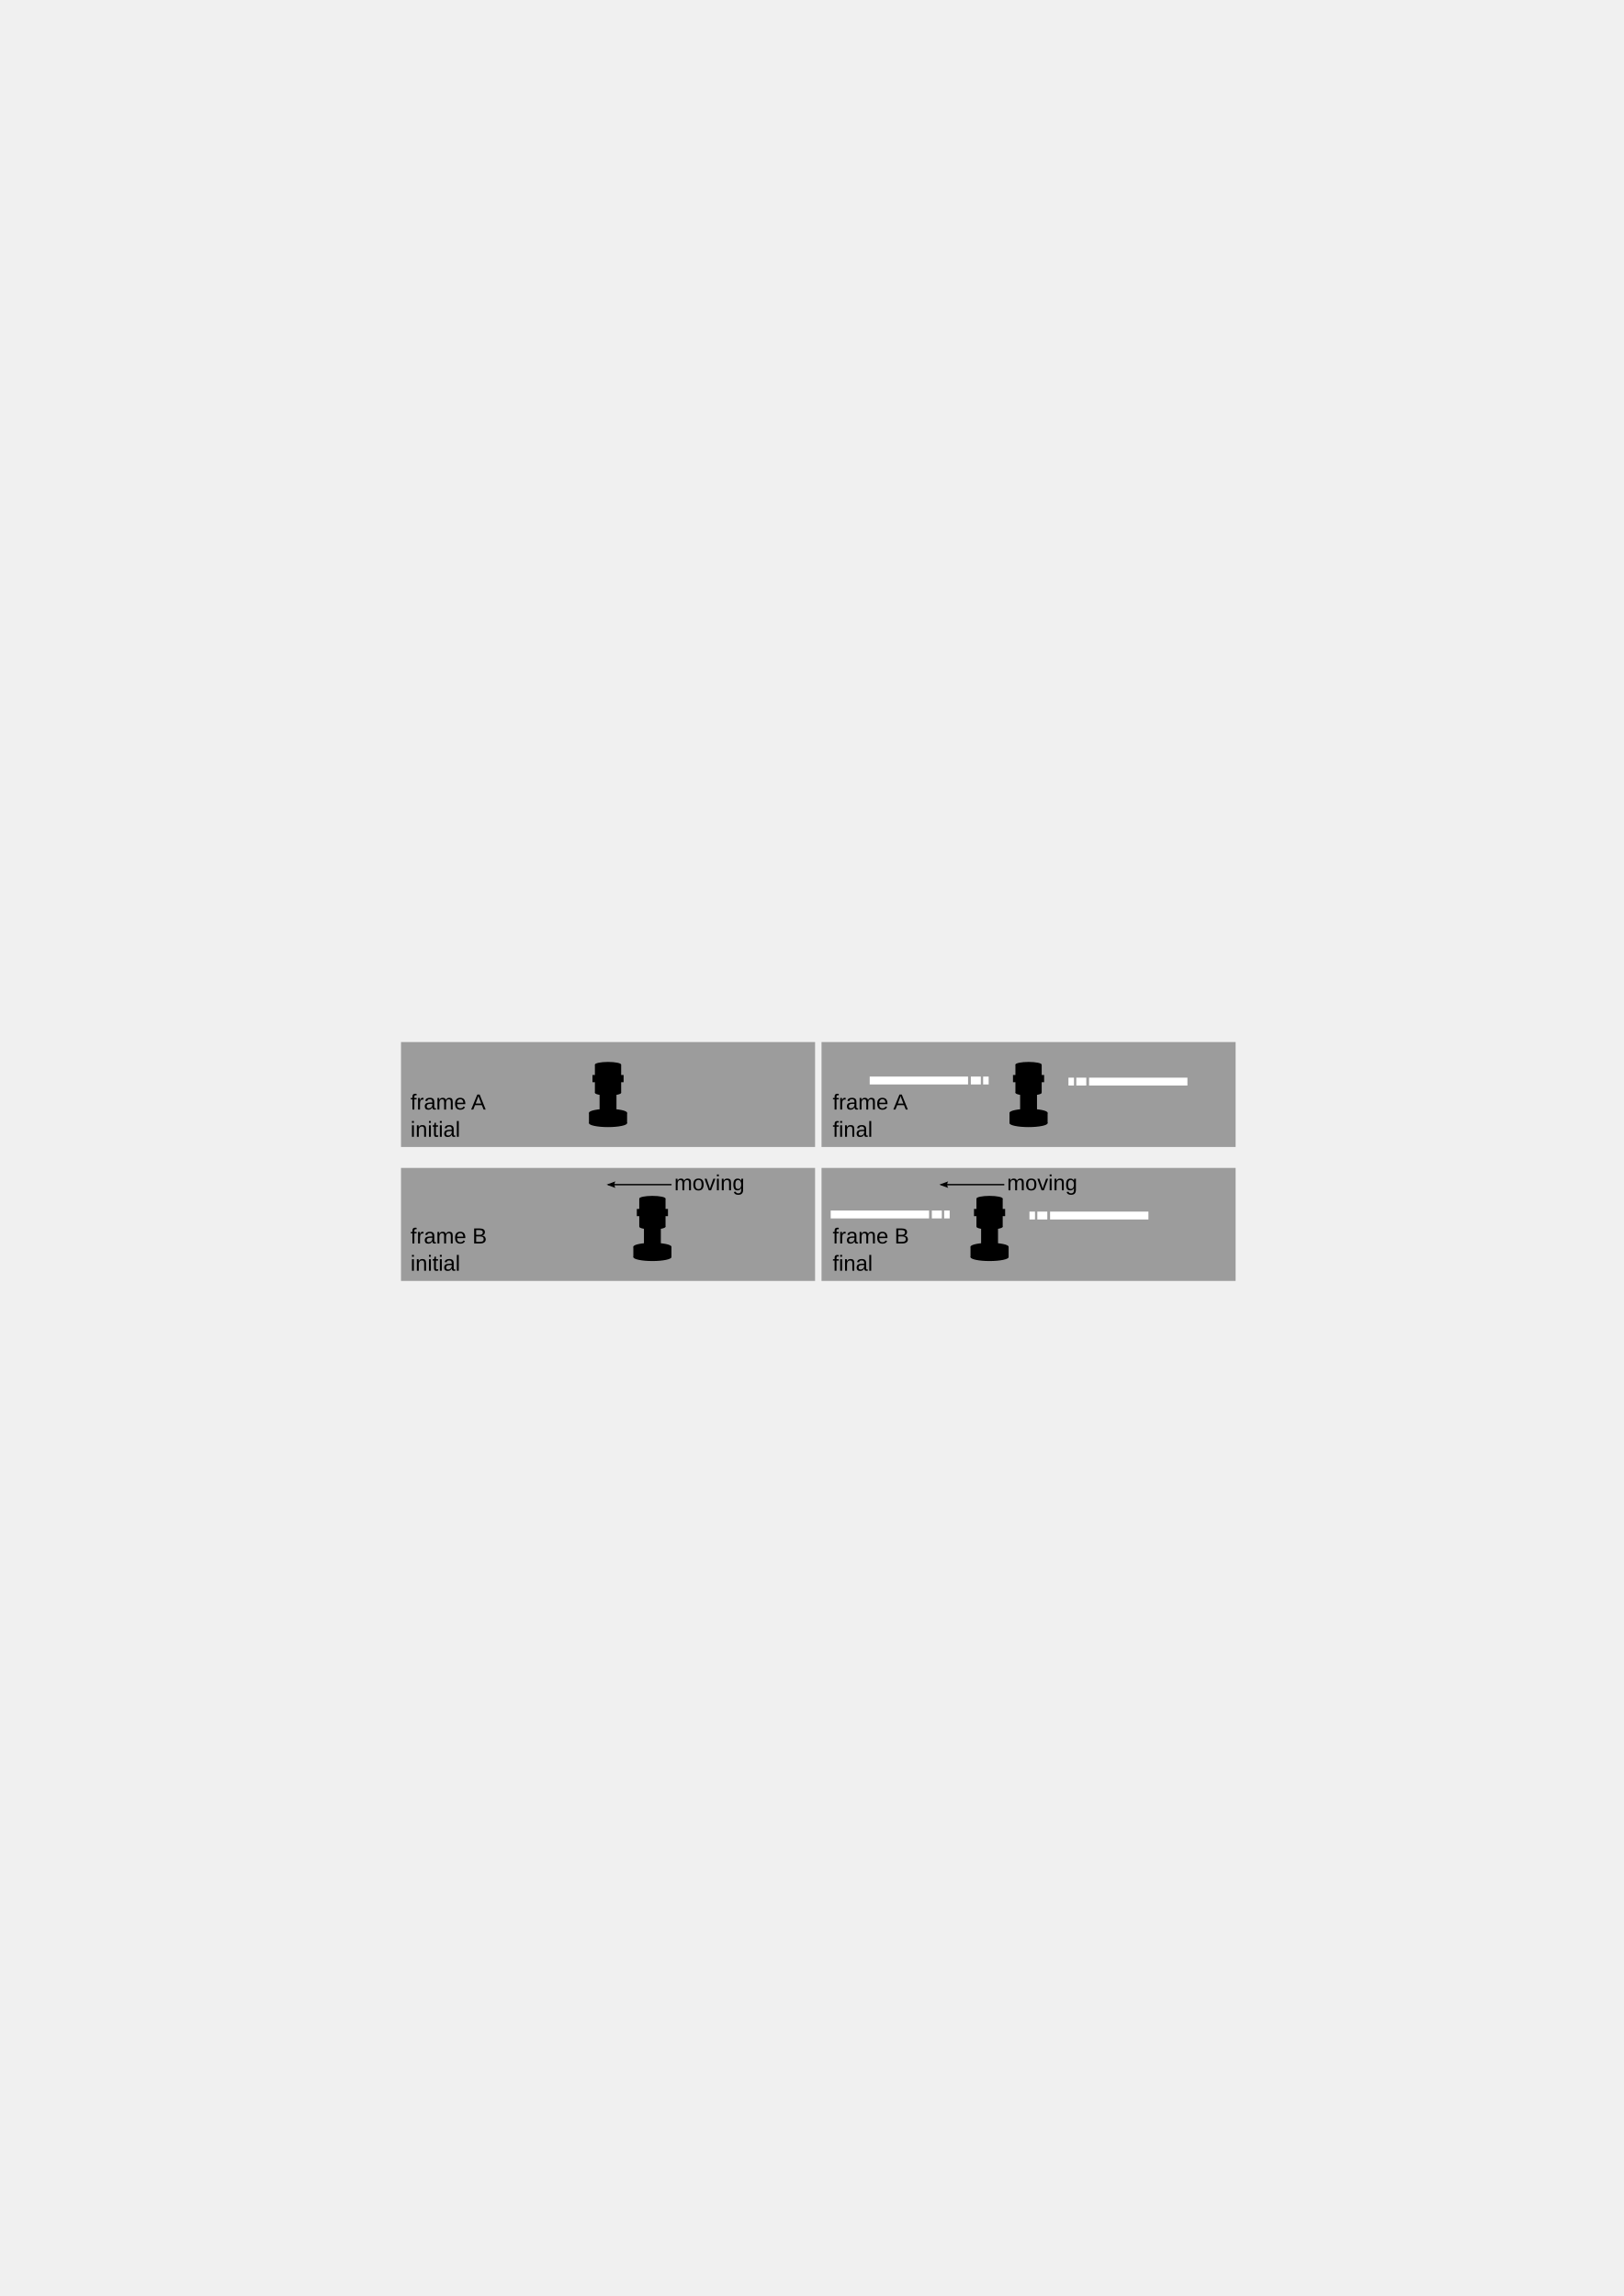
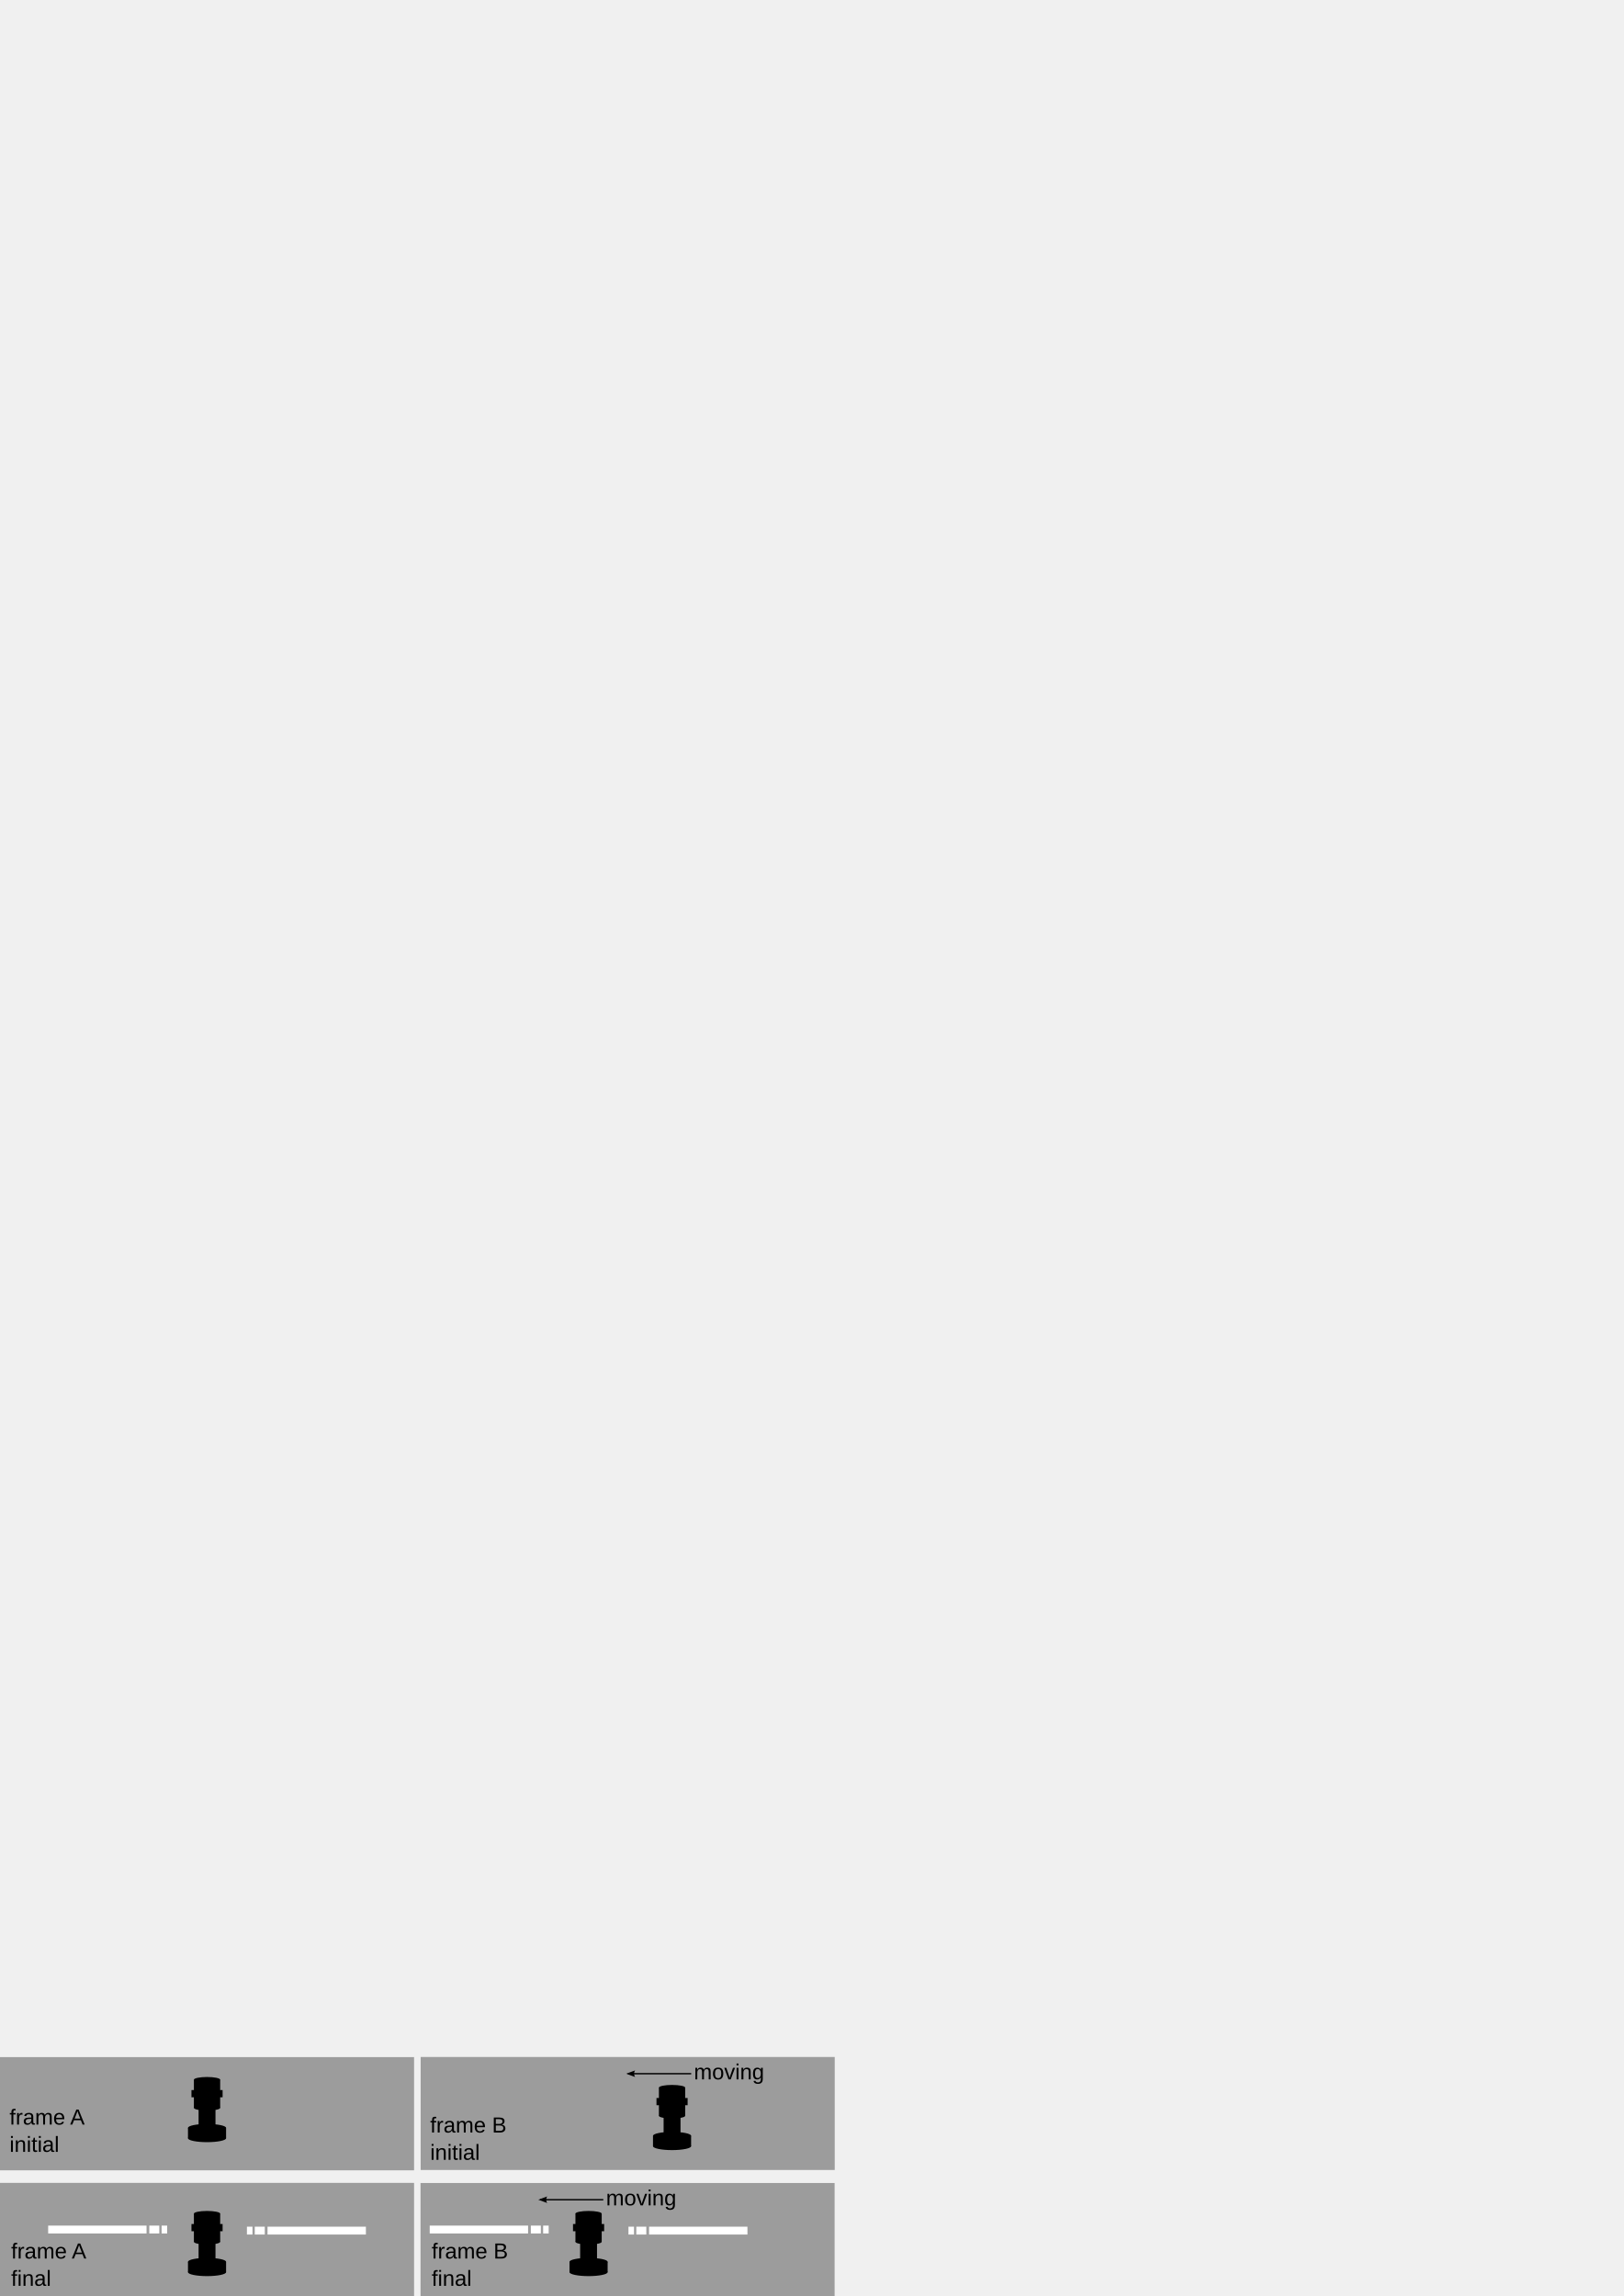
<svg xmlns="http://www.w3.org/2000/svg" width="744.094" height="1052.362" id="svg4999" version="1.1">
  <defs id="defs5001">
    <marker orient="auto" refY="0" refX="0" id="Arrow2Mend" style="overflow:visible">
      <path id="path4297" style="fill-rule:evenodd;stroke-width:0.625;stroke-linejoin:round" d="M 8.719,4.034 -2.207,0.016 8.719,-4.002 c -1.745,2.372 -1.735,5.617 -6e-7,8.035 z" transform="scale(-0.6,-0.6)" />
    </marker>
    <marker orient="auto" refY="0" refX="0" id="marker4919" style="overflow:visible">
      <path id="path4921" style="fill-rule:evenodd;stroke-width:0.625;stroke-linejoin:round" d="M 8.719,4.034 -2.207,0.016 8.719,-4.002 c -1.745,2.372 -1.735,5.617 -6e-7,8.035 z" transform="scale(-0.6,-0.6)" />
    </marker>
+     <marker orient="auto" refY="0" refX="0" id="Arrow2Mend-2" style="overflow:visible">
+       <path id="path4297-4" style="fill-rule:evenodd;stroke-width:0.625;stroke-linejoin:round" d="M 8.719,4.034 -2.207,0.016 8.719,-4.002 c -1.745,2.372 -1.735,5.617 -6e-7,8.035 z" transform="scale(-0.6,-0.6)" />
+     </marker>
  </defs>
  <g id="layer1">
-     <rect style="fill:#9c9c9c;fill-opacity:1;stroke:none" id="rect2985-2" width="189.756" height="48.098" x="183.765" y="477.615" />
-     <g id="g3836" transform="matrix(0.691083,0,0,0.691083,116.3963,209.3879)">
+     <rect style="fill:#9c9c9c;fill-opacity:1;stroke:none" id="rect2985-2" width="189.756" height="51.888" x="-2.5976562e-06" y="942.868" />
+     <g id="g3836" transform="matrix(0.691083,0,0,0.691083,-67.36828,674.641)">
      <path transform="translate(-0.06710052,8.602499)" d="m 247.472,426.462 c 0,1.44 -5.657,2.607 -12.634,2.607 -6.978,0 -12.634,-1.167 -12.634,-2.607 0,-1.44 5.657,-2.607 12.634,-2.607 6.978,0 12.634,1.167 12.634,2.607 z" id="path2983" style="color:#000000;fill:#000000;fill-opacity:1;fill-rule:nonzero;stroke:none;stroke-width:1px;marker:none;visibility:visible;display:inline;overflow:visible;enable-background:accumulate" />
      <rect y="421.91" x="229.171" height="12.83" width="11.199" id="rect2986" style="fill:#000000;fill-opacity:1;stroke:none" />
      <rect y="435.145" x="222.136" height="6.729" width="25.269" id="rect2986-0" style="fill:#000000;fill-opacity:1;stroke:none" />
      <path transform="translate(-0.06710052,15.46717)" d="m 247.472,426.462 c 0,1.44 -5.657,2.607 -12.634,2.607 -6.978,0 -12.634,-1.167 -12.634,-2.607 0,-1.44 5.657,-2.607 12.634,-2.607 6.978,0 12.634,1.167 12.634,2.607 z" id="path2983-8" style="color:#000000;fill:#000000;fill-opacity:1;fill-rule:nonzero;stroke:none;stroke-width:1px;marker:none;visibility:visible;display:inline;overflow:visible;enable-background:accumulate" />
      <path transform="matrix(0.6892773,0,0,0.6892773,72.90234,109.1604)" d="m 247.472,426.462 c 0,1.44 -5.657,2.607 -12.634,2.607 -6.978,0 -12.634,-1.167 -12.634,-2.607 0,-1.44 5.657,-2.607 12.634,-2.607 6.978,0 12.634,1.167 12.634,2.607 z" id="path2983-5" style="color:#000000;fill:#000000;fill-opacity:1;fill-rule:nonzero;stroke:none;stroke-width:1px;marker:none;visibility:visible;display:inline;overflow:visible;enable-background:accumulate" />
      <rect y="403.167" x="226.062" height="18.578" width="17.417" id="rect2986-0-4" style="fill:#000000;fill-opacity:1;stroke:none" />
      <path transform="matrix(0.6892773,0,0,0.6892773,72.90234,127.8324)" d="m 247.472,426.462 c 0,1.44 -5.657,2.607 -12.634,2.607 -6.978,0 -12.634,-1.167 -12.634,-2.607 0,-1.44 5.657,-2.607 12.634,-2.607 6.978,0 12.634,1.167 12.634,2.607 z" id="path2983-8-0" style="color:#000000;fill:#000000;fill-opacity:1;fill-rule:nonzero;stroke:none;stroke-width:1px;marker:none;visibility:visible;display:inline;overflow:visible;enable-background:accumulate" />
      <rect y="409.981" x="224.446" height="4.784" width="20.649" id="rect3834" style="fill:#000000;fill-opacity:1;stroke:none" />
    </g>
-     <text xml:space="preserve" style="font-size:10px;font-style:normal;font-variant:normal;font-weight:normal;font-stretch:normal;text-indent:0;text-align:start;text-decoration:none;line-height:125%;letter-spacing:0px;word-spacing:0px;text-transform:none;direction:ltr;block-progression:tb;writing-mode:lr-tb;text-anchor:start;baseline-shift:baseline;color:#000000;fill:#000000;fill-opacity:1;fill-rule:nonzero;stroke:none;stroke-width:1.25px;marker:none;visibility:visible;display:inline;overflow:visible;enable-background:accumulate;font-family:Liberation Sans;-inkscape-font-specification:Liberation Sans" x="188.122" y="508.543" id="text4009">
-       <tspan id="tspan4011" x="188.122" y="508.543">frame A</tspan>
-       <tspan x="188.122" y="521.043" id="tspan4013">initial</tspan>
+     <text xml:space="preserve" style="font-size:10px;font-style:normal;font-variant:normal;font-weight:normal;font-stretch:normal;text-indent:0;text-align:start;text-decoration:none;line-height:125%;letter-spacing:0px;word-spacing:0px;text-transform:none;direction:ltr;block-progression:tb;writing-mode:lr-tb;text-anchor:start;baseline-shift:baseline;color:#000000;fill:#000000;fill-opacity:1;fill-rule:nonzero;stroke:none;stroke-width:1.25px;marker:none;visibility:visible;display:inline;overflow:visible;enable-background:accumulate;font-family:Liberation Sans;-inkscape-font-specification:Liberation Sans" x="4.357" y="973.796" id="text4009">
+       <tspan id="tspan4011" x="4.357" y="973.796">frame A</tspan>
+       <tspan x="4.357" y="986.296" id="tspan4013">initial</tspan>
    </text>
-     <rect style="fill:#9c9c9c;fill-opacity:1;stroke:none" id="rect2985-2-5" width="189.756" height="48.098" x="376.48" y="477.615" />
-     <g id="g3990" transform="matrix(1.024124,0,0,1.024124,43.43795,160.4211)">
+     <rect style="fill:#9c9c9c;fill-opacity:1;stroke:none" id="rect2985-2-5" width="189.756" height="51.842" x="4.7851563e-07" y="1000.52" />
+     <g id="g3990" transform="matrix(1.024124,0,0,1.024124,-333.0419,687.0697)">
      <g transform="matrix(0.6748038,0,0,0.6748038,259.4153,47.81338)" id="g3836-0">
        <path style="color:#000000;fill:#000000;fill-opacity:1;fill-rule:nonzero;stroke:none;stroke-width:1px;marker:none;visibility:visible;display:inline;overflow:visible;enable-background:accumulate" id="path2983-7" d="m 247.472,426.462 c 0,1.44 -5.657,2.607 -12.634,2.607 -6.978,0 -12.634,-1.167 -12.634,-2.607 0,-1.44 5.657,-2.607 12.634,-2.607 6.978,0 12.634,1.167 12.634,2.607 z" transform="translate(-0.06710052,8.602499)" />
        <rect style="fill:#000000;fill-opacity:1;stroke:none" id="rect2986-6" width="11.199" height="12.83" x="229.171" y="421.91" />
        <rect style="fill:#000000;fill-opacity:1;stroke:none" id="rect2986-0-2" width="25.269" height="6.729" x="222.136" y="435.145" />
        <path style="color:#000000;fill:#000000;fill-opacity:1;fill-rule:nonzero;stroke:none;stroke-width:1px;marker:none;visibility:visible;display:inline;overflow:visible;enable-background:accumulate" id="path2983-8-9" d="m 247.472,426.462 c 0,1.44 -5.657,2.607 -12.634,2.607 -6.978,0 -12.634,-1.167 -12.634,-2.607 0,-1.44 5.657,-2.607 12.634,-2.607 6.978,0 12.634,1.167 12.634,2.607 z" transform="translate(-0.06710052,15.46717)" />
        <path style="color:#000000;fill:#000000;fill-opacity:1;fill-rule:nonzero;stroke:none;stroke-width:1px;marker:none;visibility:visible;display:inline;overflow:visible;enable-background:accumulate" id="path2983-5-0" d="m 247.472,426.462 c 0,1.44 -5.657,2.607 -12.634,2.607 -6.978,0 -12.634,-1.167 -12.634,-2.607 0,-1.44 5.657,-2.607 12.634,-2.607 6.978,0 12.634,1.167 12.634,2.607 z" transform="matrix(0.6892773,0,0,0.6892773,72.90234,109.1604)" />
        <rect style="fill:#000000;fill-opacity:1;stroke:none" id="rect2986-0-4-4" width="17.417" height="18.578" x="226.062" y="403.167" />
        <path style="color:#000000;fill:#000000;fill-opacity:1;fill-rule:nonzero;stroke:none;stroke-width:1px;marker:none;visibility:visible;display:inline;overflow:visible;enable-background:accumulate" id="path2983-8-0-2" d="m 247.472,426.462 c 0,1.44 -5.657,2.607 -12.634,2.607 -6.978,0 -12.634,-1.167 -12.634,-2.607 0,-1.44 5.657,-2.607 12.634,-2.607 6.978,0 12.634,1.167 12.634,2.607 z" transform="matrix(0.6892773,0,0,0.6892773,72.90234,127.8324)" />
        <rect style="fill:#000000;fill-opacity:1;stroke:none" id="rect3834-6" width="20.649" height="4.784" x="224.446" y="409.981" />
      </g>
      <g id="g3958">
        <rect style="fill:#ffffff;fill-opacity:1;stroke:none" id="rect3909" width="44.021" height="3.522" x="444.906" y="325.661" />
        <rect style="fill:#ffffff;fill-opacity:1;stroke:none" id="rect3909-5" width="4.478" height="3.522" x="439.2" y="325.661" />
        <rect style="fill:#ffffff;fill-opacity:1;stroke:none" id="rect3909-5-6" width="2.483" height="3.522" x="435.689" y="325.661" />
      </g>
      <g id="g3958-7" transform="matrix(-1,0,0,-1,835.6791,654.3649)">
        <rect style="fill:#ffffff;fill-opacity:1;stroke:none" id="rect3909-2" width="44.021" height="3.522" x="444.906" y="325.661" />
        <rect style="fill:#ffffff;fill-opacity:1;stroke:none" id="rect3909-5-4" width="4.478" height="3.522" x="439.2" y="325.661" />
        <rect style="fill:#ffffff;fill-opacity:1;stroke:none" id="rect3909-5-6-8" width="2.483" height="3.522" x="435.689" y="325.661" />
      </g>
    </g>
-     <text xml:space="preserve" style="font-size:10px;font-style:normal;font-variant:normal;font-weight:normal;font-stretch:normal;text-indent:0;text-align:start;text-decoration:none;line-height:125%;letter-spacing:0px;word-spacing:0px;text-transform:none;direction:ltr;block-progression:tb;writing-mode:lr-tb;text-anchor:start;baseline-shift:baseline;color:#000000;fill:#000000;fill-opacity:1;fill-rule:nonzero;stroke:none;stroke-width:1.25px;marker:none;visibility:visible;display:inline;overflow:visible;enable-background:accumulate;font-family:Liberation Sans;-inkscape-font-specification:Liberation Sans" x="381.582" y="508.543" id="text4015">
-       <tspan id="tspan4017" x="381.582" y="508.543">frame A</tspan>
-       <tspan x="381.582" y="521.043" id="tspan4019">final</tspan>
+     <text xml:space="preserve" style="font-size:10px;font-style:normal;font-variant:normal;font-weight:normal;font-stretch:normal;text-indent:0;text-align:start;text-decoration:none;line-height:125%;letter-spacing:0px;word-spacing:0px;text-transform:none;direction:ltr;block-progression:tb;writing-mode:lr-tb;text-anchor:start;baseline-shift:baseline;color:#000000;fill:#000000;fill-opacity:1;fill-rule:nonzero;stroke:none;stroke-width:1.25px;marker:none;visibility:visible;display:inline;overflow:visible;enable-background:accumulate;font-family:Liberation Sans;-inkscape-font-specification:Liberation Sans" x="5.102" y="1035.192" id="text4015">
+       <tspan id="tspan4017" x="5.102" y="1035.192">frame A</tspan>
+       <tspan x="5.102" y="1047.692" id="tspan4019">final</tspan>
    </text>
-     <rect style="fill:#9c9c9c;fill-opacity:1;stroke:none" id="rect2985-2-3" width="189.756" height="51.795" x="183.765" y="535.314" />
-     <g id="g3836-2" transform="matrix(0.691083,0,0,0.691083,136.7281,270.7834)">
-       <path transform="translate(-0.06710052,8.602499)" d="m 247.472,426.462 c 0,1.44 -5.657,2.607 -12.634,2.607 -6.978,0 -12.634,-1.167 -12.634,-2.607 0,-1.44 5.657,-2.607 12.634,-2.607 6.978,0 12.634,1.167 12.634,2.607 z" id="path2983-0" style="color:#000000;fill:#000000;fill-opacity:1;fill-rule:nonzero;stroke:none;stroke-width:1px;marker:none;visibility:visible;display:inline;overflow:visible;enable-background:accumulate" />
-       <rect y="421.91" x="229.171" height="12.83" width="11.199" id="rect2986-1" style="fill:#000000;fill-opacity:1;stroke:none" />
-       <rect y="435.145" x="222.136" height="6.729" width="25.269" id="rect2986-0-24" style="fill:#000000;fill-opacity:1;stroke:none" />
-       <path transform="translate(-0.06710052,15.46717)" d="m 247.472,426.462 c 0,1.44 -5.657,2.607 -12.634,2.607 -6.978,0 -12.634,-1.167 -12.634,-2.607 0,-1.44 5.657,-2.607 12.634,-2.607 6.978,0 12.634,1.167 12.634,2.607 z" id="path2983-8-3" style="color:#000000;fill:#000000;fill-opacity:1;fill-rule:nonzero;stroke:none;stroke-width:1px;marker:none;visibility:visible;display:inline;overflow:visible;enable-background:accumulate" />
-       <path transform="matrix(0.6892773,0,0,0.6892773,72.90234,109.1604)" d="m 247.472,426.462 c 0,1.44 -5.657,2.607 -12.634,2.607 -6.978,0 -12.634,-1.167 -12.634,-2.607 0,-1.44 5.657,-2.607 12.634,-2.607 6.978,0 12.634,1.167 12.634,2.607 z" id="path2983-5-2" style="color:#000000;fill:#000000;fill-opacity:1;fill-rule:nonzero;stroke:none;stroke-width:1px;marker:none;visibility:visible;display:inline;overflow:visible;enable-background:accumulate" />
-       <rect y="403.167" x="226.062" height="18.578" width="17.417" id="rect2986-0-4-40" style="fill:#000000;fill-opacity:1;stroke:none" />
-       <path transform="matrix(0.6892773,0,0,0.6892773,72.90234,127.8324)" d="m 247.472,426.462 c 0,1.44 -5.657,2.607 -12.634,2.607 -6.978,0 -12.634,-1.167 -12.634,-2.607 0,-1.44 5.657,-2.607 12.634,-2.607 6.978,0 12.634,1.167 12.634,2.607 z" id="path2983-8-0-9" style="color:#000000;fill:#000000;fill-opacity:1;fill-rule:nonzero;stroke:none;stroke-width:1px;marker:none;visibility:visible;display:inline;overflow:visible;enable-background:accumulate" />
-       <rect y="409.981" x="224.446" height="4.784" width="20.649" id="rect3834-8" style="fill:#000000;fill-opacity:1;stroke:none" />
-     </g>
-     <text xml:space="preserve" style="font-size:10px;font-style:normal;font-variant:normal;font-weight:normal;font-stretch:normal;text-indent:0;text-align:start;text-decoration:none;line-height:125%;letter-spacing:0px;word-spacing:0px;text-transform:none;direction:ltr;block-progression:tb;writing-mode:lr-tb;text-anchor:start;baseline-shift:baseline;color:#000000;fill:#000000;fill-opacity:1;fill-rule:nonzero;stroke:none;stroke-width:1.25px;marker:none;visibility:visible;display:inline;overflow:visible;enable-background:accumulate;font-family:Liberation Sans;-inkscape-font-specification:Liberation Sans" x="188.122" y="569.939" id="text4009-0">
-       <tspan id="tspan4011-2" x="188.122" y="569.939">frame B</tspan>
-       <tspan x="188.122" y="582.439" id="tspan4013-6">initial</tspan>
-     </text>
-     <rect style="fill:#9c9c9c;fill-opacity:1;stroke:none" id="rect2985-2-5-1" width="189.756" height="51.795" x="376.48" y="535.314" />
-     <g id="g3990-2" transform="matrix(1.024124,0,0,1.024124,25.57062,221.8165)">
+     <rect style="fill:#9c9c9c;fill-opacity:1;stroke:none" id="rect2985-2-5-1" width="189.756" height="51.795" x="192.715" y="1000.567" />
+     <g id="g3990-2" transform="matrix(1.024124,0,0,1.024124,-158.194,687.0696)">
      <g transform="matrix(0.6748038,0,0,0.6748038,259.4153,47.81338)" id="g3836-0-7">
        <path style="color:#000000;fill:#000000;fill-opacity:1;fill-rule:nonzero;stroke:none;stroke-width:1px;marker:none;visibility:visible;display:inline;overflow:visible;enable-background:accumulate" id="path2983-7-2" d="m 247.472,426.462 c 0,1.44 -5.657,2.607 -12.634,2.607 -6.978,0 -12.634,-1.167 -12.634,-2.607 0,-1.44 5.657,-2.607 12.634,-2.607 6.978,0 12.634,1.167 12.634,2.607 z" transform="translate(-0.06710052,8.602499)" />
        <rect style="fill:#000000;fill-opacity:1;stroke:none" id="rect2986-6-4" width="11.199" height="12.83" x="229.171" y="421.91" />
        <rect style="fill:#000000;fill-opacity:1;stroke:none" id="rect2986-0-2-2" width="25.269" height="6.729" x="222.136" y="435.145" />
        <path style="color:#000000;fill:#000000;fill-opacity:1;fill-rule:nonzero;stroke:none;stroke-width:1px;marker:none;visibility:visible;display:inline;overflow:visible;enable-background:accumulate" id="path2983-8-9-4" d="m 247.472,426.462 c 0,1.44 -5.657,2.607 -12.634,2.607 -6.978,0 -12.634,-1.167 -12.634,-2.607 0,-1.44 5.657,-2.607 12.634,-2.607 6.978,0 12.634,1.167 12.634,2.607 z" transform="translate(-0.06710052,15.46717)" />
        <path style="color:#000000;fill:#000000;fill-opacity:1;fill-rule:nonzero;stroke:none;stroke-width:1px;marker:none;visibility:visible;display:inline;overflow:visible;enable-background:accumulate" id="path2983-5-0-0" d="m 247.472,426.462 c 0,1.44 -5.657,2.607 -12.634,2.607 -6.978,0 -12.634,-1.167 -12.634,-2.607 0,-1.44 5.657,-2.607 12.634,-2.607 6.978,0 12.634,1.167 12.634,2.607 z" transform="matrix(0.6892773,0,0,0.6892773,72.90234,109.1604)" />
        <rect style="fill:#000000;fill-opacity:1;stroke:none" id="rect2986-0-4-4-9" width="17.417" height="18.578" x="226.062" y="403.167" />
        <path style="color:#000000;fill:#000000;fill-opacity:1;fill-rule:nonzero;stroke:none;stroke-width:1px;marker:none;visibility:visible;display:inline;overflow:visible;enable-background:accumulate" id="path2983-8-0-2-1" d="m 247.472,426.462 c 0,1.44 -5.657,2.607 -12.634,2.607 -6.978,0 -12.634,-1.167 -12.634,-2.607 0,-1.44 5.657,-2.607 12.634,-2.607 6.978,0 12.634,1.167 12.634,2.607 z" transform="matrix(0.6892773,0,0,0.6892773,72.90234,127.8324)" />
        <rect style="fill:#000000;fill-opacity:1;stroke:none" id="rect3834-6-7" width="20.649" height="4.784" x="224.446" y="409.981" />
      </g>
      <g id="g3958-1">
        <rect style="fill:#ffffff;fill-opacity:1;stroke:none" id="rect3909-7" width="44.021" height="3.522" x="444.906" y="325.661" />
        <rect style="fill:#ffffff;fill-opacity:1;stroke:none" id="rect3909-5-8" width="4.478" height="3.522" x="439.2" y="325.661" />
        <rect style="fill:#ffffff;fill-opacity:1;stroke:none" id="rect3909-5-6-5" width="2.483" height="3.522" x="435.689" y="325.661" />
      </g>
      <g id="g3958-7-0" transform="matrix(-1,0,0,-1,835.6791,654.3649)">
        <rect style="fill:#ffffff;fill-opacity:1;stroke:none" id="rect3909-2-0" width="44.021" height="3.522" x="444.906" y="325.661" />
        <rect style="fill:#ffffff;fill-opacity:1;stroke:none" id="rect3909-5-4-7" width="4.478" height="3.522" x="439.2" y="325.661" />
        <rect style="fill:#ffffff;fill-opacity:1;stroke:none" id="rect3909-5-6-8-1" width="2.483" height="3.522" x="435.689" y="325.661" />
      </g>
    </g>
-     <text xml:space="preserve" style="font-size:10px;font-style:normal;font-variant:normal;font-weight:normal;font-stretch:normal;text-indent:0;text-align:start;text-decoration:none;line-height:125%;letter-spacing:0px;word-spacing:0px;text-transform:none;direction:ltr;block-progression:tb;writing-mode:lr-tb;text-anchor:start;baseline-shift:baseline;color:#000000;fill:#000000;fill-opacity:1;fill-rule:nonzero;stroke:none;stroke-width:1.25px;marker:none;visibility:visible;display:inline;overflow:visible;enable-background:accumulate;font-family:Liberation Sans;-inkscape-font-specification:Liberation Sans" x="381.582" y="569.939" id="text4015-2">
-       <tspan id="tspan4017-1" x="381.582" y="569.939">frame B</tspan>
-       <tspan x="381.582" y="582.439" id="tspan4019-7">final</tspan>
+     <text xml:space="preserve" style="font-size:10px;font-style:normal;font-variant:normal;font-weight:normal;font-stretch:normal;text-indent:0;text-align:start;text-decoration:none;line-height:125%;letter-spacing:0px;word-spacing:0px;text-transform:none;direction:ltr;block-progression:tb;writing-mode:lr-tb;text-anchor:start;baseline-shift:baseline;color:#000000;fill:#000000;fill-opacity:1;fill-rule:nonzero;stroke:none;stroke-width:1.25px;marker:none;visibility:visible;display:inline;overflow:visible;enable-background:accumulate;font-family:Liberation Sans;-inkscape-font-specification:Liberation Sans" x="197.817" y="1035.192" id="text4015-2">
+       <tspan id="tspan4017-1" x="197.817" y="1035.192">frame B</tspan>
+       <tspan x="197.817" y="1047.692" id="tspan4019-7">final</tspan>
    </text>
-     <path style="color:#000000;fill:none;stroke:#000000;stroke-width:0.625;stroke-linecap:butt;stroke-linejoin:miter;stroke-miterlimit:4;stroke-opacity:1;stroke-dasharray:none;stroke-dashoffset:0;marker:none;marker-end:url(#Arrow2Mend);visibility:visible;display:inline;overflow:visible;enable-background:accumulate" d="m 307.746,542.974 -28.957,0" id="path4264" />
-     <text xml:space="preserve" style="font-size:10px;font-style:normal;font-variant:normal;font-weight:normal;font-stretch:normal;text-indent:0;text-align:start;text-decoration:none;line-height:125%;letter-spacing:0px;word-spacing:0px;text-transform:none;direction:ltr;block-progression:tb;writing-mode:lr-tb;text-anchor:start;baseline-shift:baseline;color:#000000;fill:#000000;fill-opacity:1;fill-rule:nonzero;stroke:none;stroke-width:1.25px;marker:none;visibility:visible;display:inline;overflow:visible;enable-background:accumulate;font-family:Liberation Sans;-inkscape-font-specification:Liberation Sans" x="308.978" y="545.566" id="text4710">
-       <tspan id="tspan4712" x="308.978" y="545.566">moving</tspan>
+     <path style="color:#000000;fill:none;stroke:#000000;stroke-width:0.625;stroke-linecap:butt;stroke-linejoin:miter;stroke-miterlimit:4;stroke-opacity:1;stroke-dasharray:none;stroke-dashoffset:0;marker:none;marker-end:url(#Arrow2Mend);visibility:visible;display:inline;overflow:visible;enable-background:accumulate" d="m 276.478,1008.227 -28.957,0" id="path4264-7" />
+     <text xml:space="preserve" style="font-size:10px;font-style:normal;font-variant:normal;font-weight:normal;font-stretch:normal;text-indent:0;text-align:start;text-decoration:none;line-height:125%;letter-spacing:0px;word-spacing:0px;text-transform:none;direction:ltr;block-progression:tb;writing-mode:lr-tb;text-anchor:start;baseline-shift:baseline;color:#000000;fill:#000000;fill-opacity:1;fill-rule:nonzero;stroke:none;stroke-width:1.25px;marker:none;visibility:visible;display:inline;overflow:visible;enable-background:accumulate;font-family:Liberation Sans;-inkscape-font-specification:Liberation Sans" x="277.71" y="1010.819" id="text4710-8">
+       <tspan id="tspan4712-6" x="277.71" y="1010.819">moving</tspan>
    </text>
-     <path style="color:#000000;fill:none;stroke:#000000;stroke-width:0.625;stroke-linecap:butt;stroke-linejoin:miter;stroke-miterlimit:4;stroke-opacity:1;stroke-dasharray:none;stroke-dashoffset:0;marker:none;marker-end:url(#Arrow2Mend);visibility:visible;display:inline;overflow:visible;enable-background:accumulate" d="m 460.243,542.974 -28.957,0" id="path4264-7" />
-     <text xml:space="preserve" style="font-size:10px;font-style:normal;font-variant:normal;font-weight:normal;font-stretch:normal;text-indent:0;text-align:start;text-decoration:none;line-height:125%;letter-spacing:0px;word-spacing:0px;text-transform:none;direction:ltr;block-progression:tb;writing-mode:lr-tb;text-anchor:start;baseline-shift:baseline;color:#000000;fill:#000000;fill-opacity:1;fill-rule:nonzero;stroke:none;stroke-width:1.25px;marker:none;visibility:visible;display:inline;overflow:visible;enable-background:accumulate;font-family:Liberation Sans;-inkscape-font-specification:Liberation Sans" x="461.475" y="545.566" id="text4710-8">
-       <tspan id="tspan4712-6" x="461.475" y="545.566">moving</tspan>
-     </text>
+     <g transform="translate(192.7712,-57.75699)" id="g3240">
+       <rect y="1000.567" x="-2.5976562e-06" height="51.795" width="189.756" id="rect2985-2-3" style="fill:#9c9c9c;fill-opacity:1;stroke:none" />
+       <g transform="matrix(0.691083,0,0,0.691083,-47.03649,736.0365)" id="g3836-2">
+         <path style="color:#000000;fill:#000000;fill-opacity:1;fill-rule:nonzero;stroke:none;stroke-width:1px;marker:none;visibility:visible;display:inline;overflow:visible;enable-background:accumulate" id="path2983-0" d="m 247.472,426.462 c 0,1.44 -5.657,2.607 -12.634,2.607 -6.978,0 -12.634,-1.167 -12.634,-2.607 0,-1.44 5.657,-2.607 12.634,-2.607 6.978,0 12.634,1.167 12.634,2.607 z" transform="translate(-0.06710052,8.602499)" />
+         <rect style="fill:#000000;fill-opacity:1;stroke:none" id="rect2986-1" width="11.199" height="12.83" x="229.171" y="421.91" />
+         <rect style="fill:#000000;fill-opacity:1;stroke:none" id="rect2986-0-24" width="25.269" height="6.729" x="222.136" y="435.145" />
+         <path style="color:#000000;fill:#000000;fill-opacity:1;fill-rule:nonzero;stroke:none;stroke-width:1px;marker:none;visibility:visible;display:inline;overflow:visible;enable-background:accumulate" id="path2983-8-3" d="m 247.472,426.462 c 0,1.44 -5.657,2.607 -12.634,2.607 -6.978,0 -12.634,-1.167 -12.634,-2.607 0,-1.44 5.657,-2.607 12.634,-2.607 6.978,0 12.634,1.167 12.634,2.607 z" transform="translate(-0.06710052,15.46717)" />
+         <path style="color:#000000;fill:#000000;fill-opacity:1;fill-rule:nonzero;stroke:none;stroke-width:1px;marker:none;visibility:visible;display:inline;overflow:visible;enable-background:accumulate" id="path2983-5-2" d="m 247.472,426.462 c 0,1.44 -5.657,2.607 -12.634,2.607 -6.978,0 -12.634,-1.167 -12.634,-2.607 0,-1.44 5.657,-2.607 12.634,-2.607 6.978,0 12.634,1.167 12.634,2.607 z" transform="matrix(0.6892773,0,0,0.6892773,72.90234,109.1604)" />
+         <rect style="fill:#000000;fill-opacity:1;stroke:none" id="rect2986-0-4-40" width="17.417" height="18.578" x="226.062" y="403.167" />
+         <path style="color:#000000;fill:#000000;fill-opacity:1;fill-rule:nonzero;stroke:none;stroke-width:1px;marker:none;visibility:visible;display:inline;overflow:visible;enable-background:accumulate" id="path2983-8-0-9" d="m 247.472,426.462 c 0,1.44 -5.657,2.607 -12.634,2.607 -6.978,0 -12.634,-1.167 -12.634,-2.607 0,-1.44 5.657,-2.607 12.634,-2.607 6.978,0 12.634,1.167 12.634,2.607 z" transform="matrix(0.6892773,0,0,0.6892773,72.90234,127.8324)" />
+         <rect style="fill:#000000;fill-opacity:1;stroke:none" id="rect3834-8" width="20.649" height="4.784" x="224.446" y="409.981" />
+       </g>
+       <text id="text4009-0" y="1035.192" x="4.357" style="font-size:10px;font-style:normal;font-variant:normal;font-weight:normal;font-stretch:normal;text-indent:0;text-align:start;text-decoration:none;line-height:125%;letter-spacing:0px;word-spacing:0px;text-transform:none;direction:ltr;block-progression:tb;writing-mode:lr-tb;text-anchor:start;baseline-shift:baseline;color:#000000;fill:#000000;fill-opacity:1;fill-rule:nonzero;stroke:none;stroke-width:1.25px;marker:none;visibility:visible;display:inline;overflow:visible;enable-background:accumulate;font-family:Liberation Sans;-inkscape-font-specification:Liberation Sans" xml:space="preserve">
+         <tspan y="1035.192" x="4.357" id="tspan4011-2">frame B</tspan>
+         <tspan id="tspan4013-6" y="1047.692" x="4.357">initial</tspan>
+       </text>
+       <path id="path4264" d="m 123.981,1008.227 -28.957,0" style="color:#000000;fill:none;stroke:#000000;stroke-width:0.625;stroke-linecap:butt;stroke-linejoin:miter;stroke-miterlimit:4;stroke-opacity:1;stroke-dasharray:none;stroke-dashoffset:0;marker:none;marker-end:url(#Arrow2Mend);visibility:visible;display:inline;overflow:visible;enable-background:accumulate" />
+       <text id="text4710" y="1010.819" x="125.213" style="font-size:10px;font-style:normal;font-variant:normal;font-weight:normal;font-stretch:normal;text-indent:0;text-align:start;text-decoration:none;line-height:125%;letter-spacing:0px;word-spacing:0px;text-transform:none;direction:ltr;block-progression:tb;writing-mode:lr-tb;text-anchor:start;baseline-shift:baseline;color:#000000;fill:#000000;fill-opacity:1;fill-rule:nonzero;stroke:none;stroke-width:1.25px;marker:none;visibility:visible;display:inline;overflow:visible;enable-background:accumulate;font-family:Liberation Sans;-inkscape-font-specification:Liberation Sans" xml:space="preserve">
+         <tspan y="1010.819" x="125.213" id="tspan4712">moving</tspan>
+       </text>
+     </g>
  </g>
</svg>
